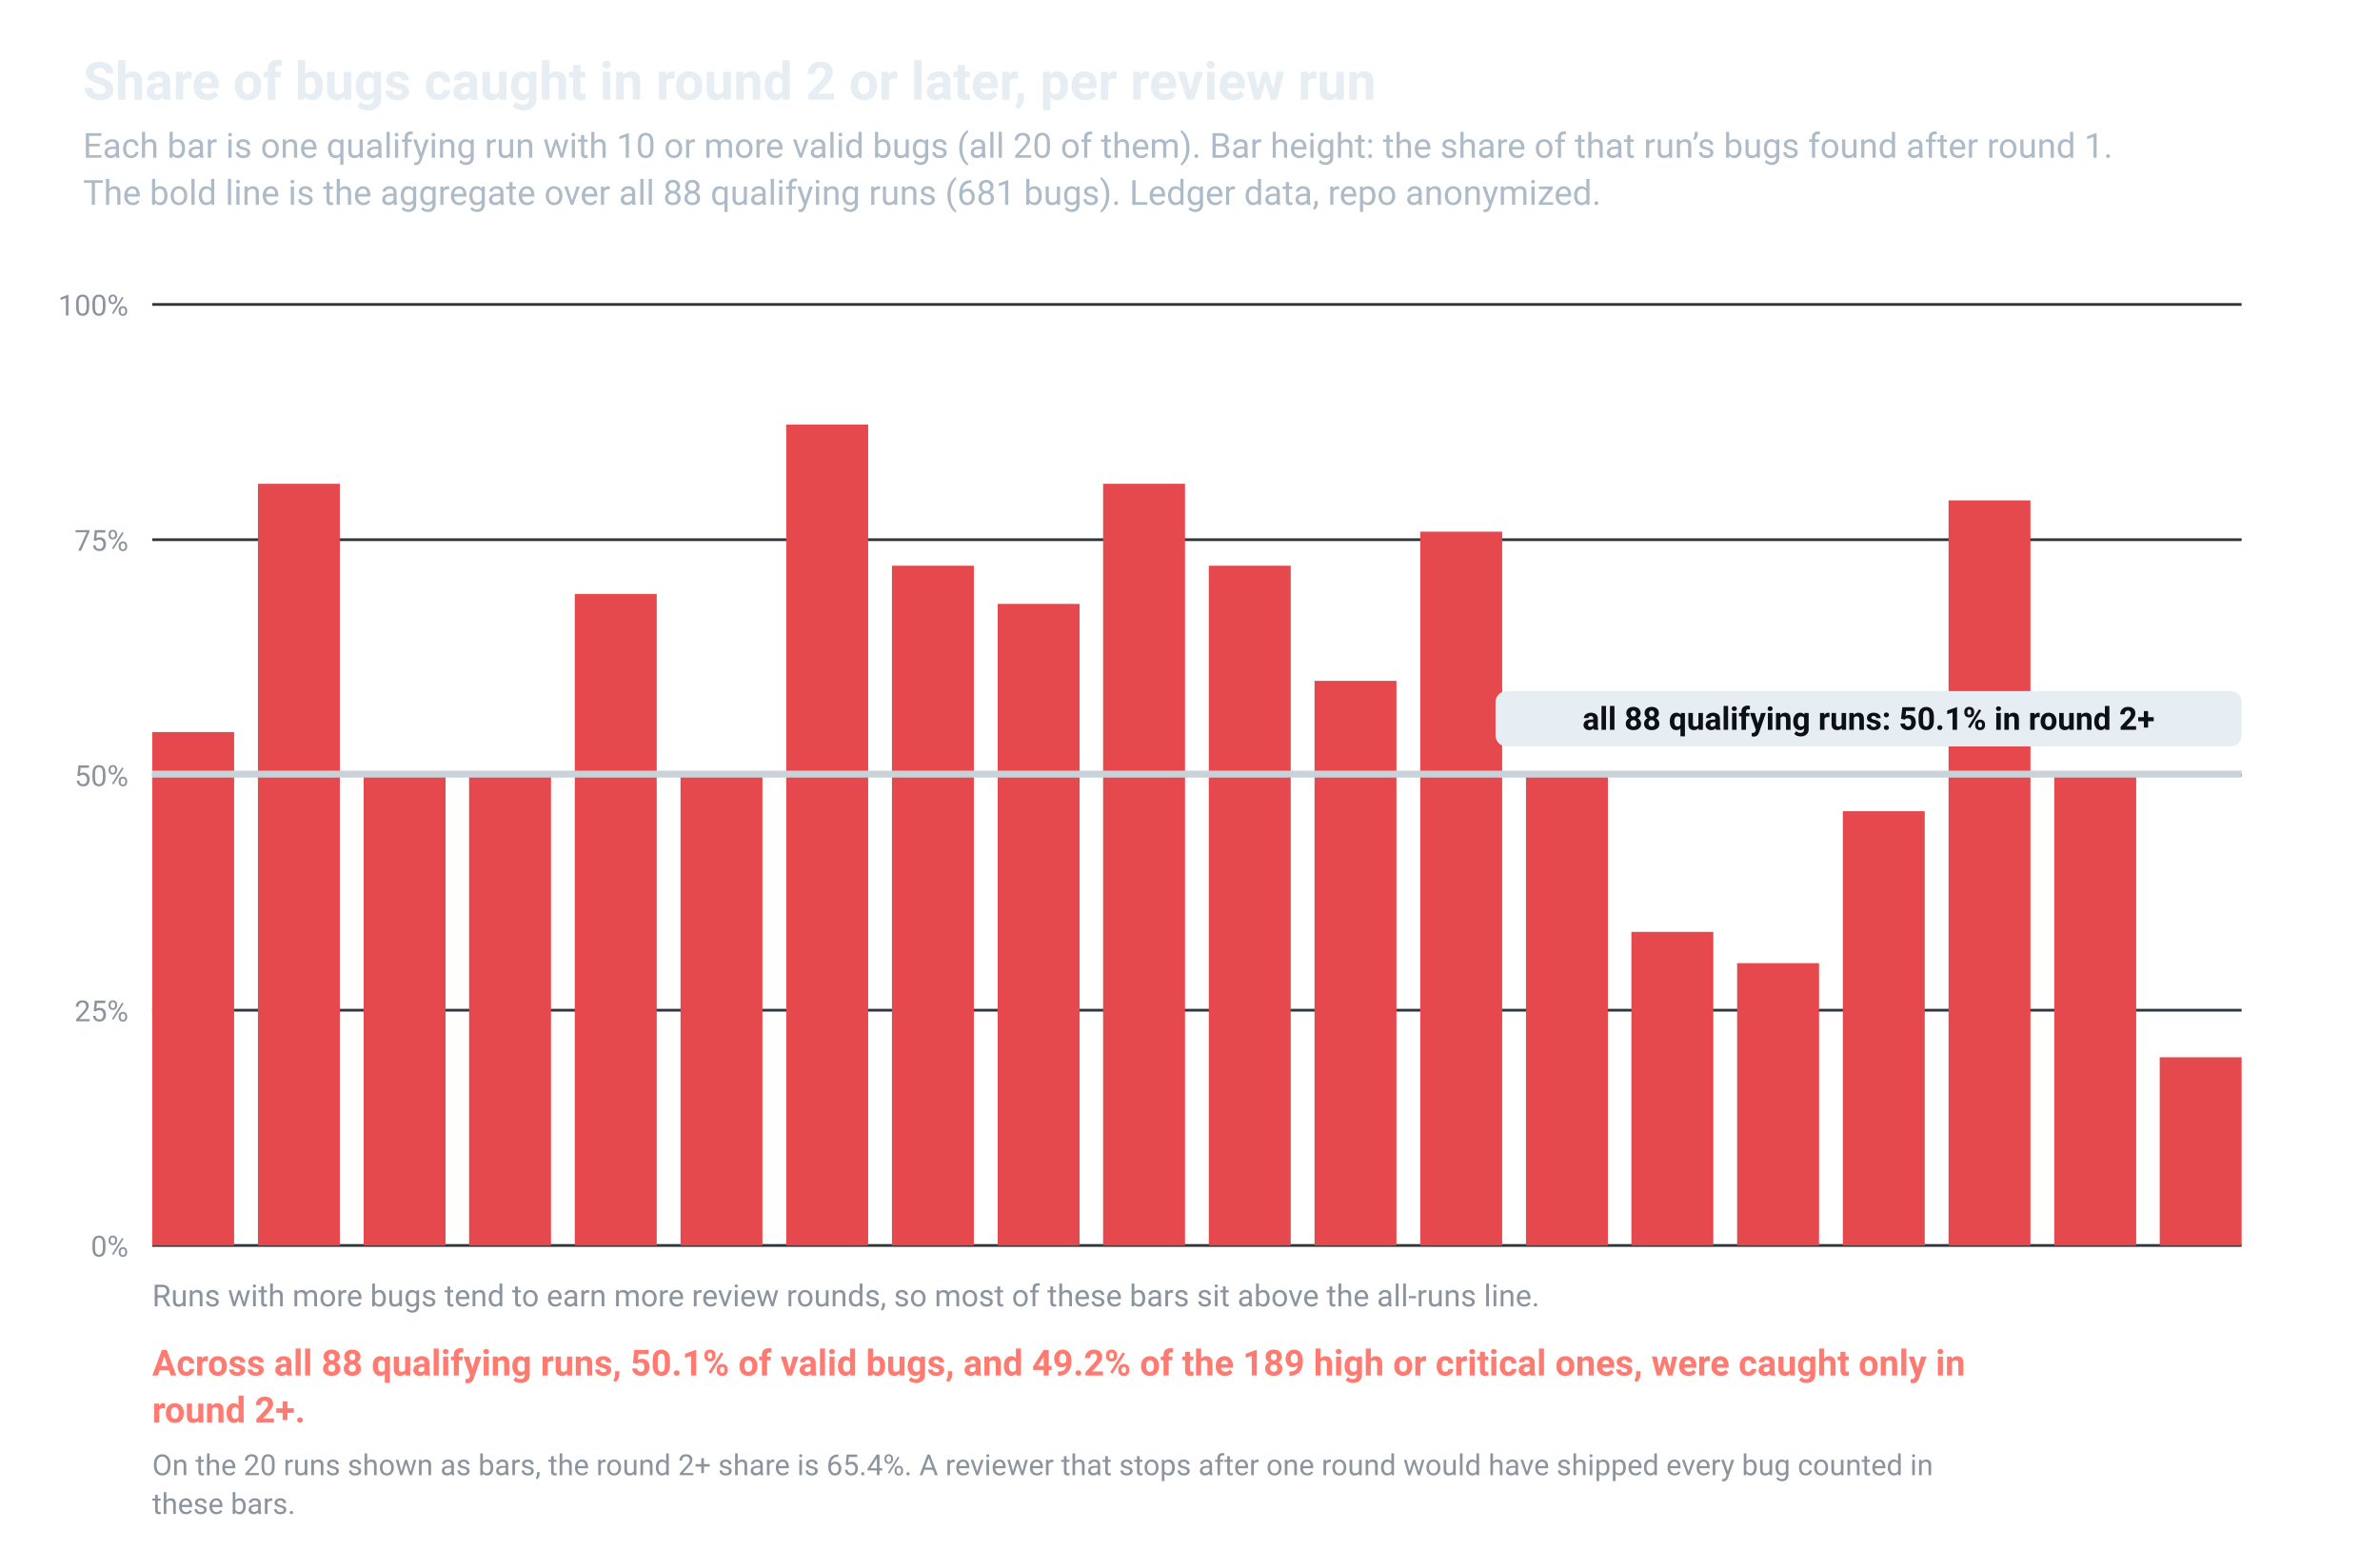
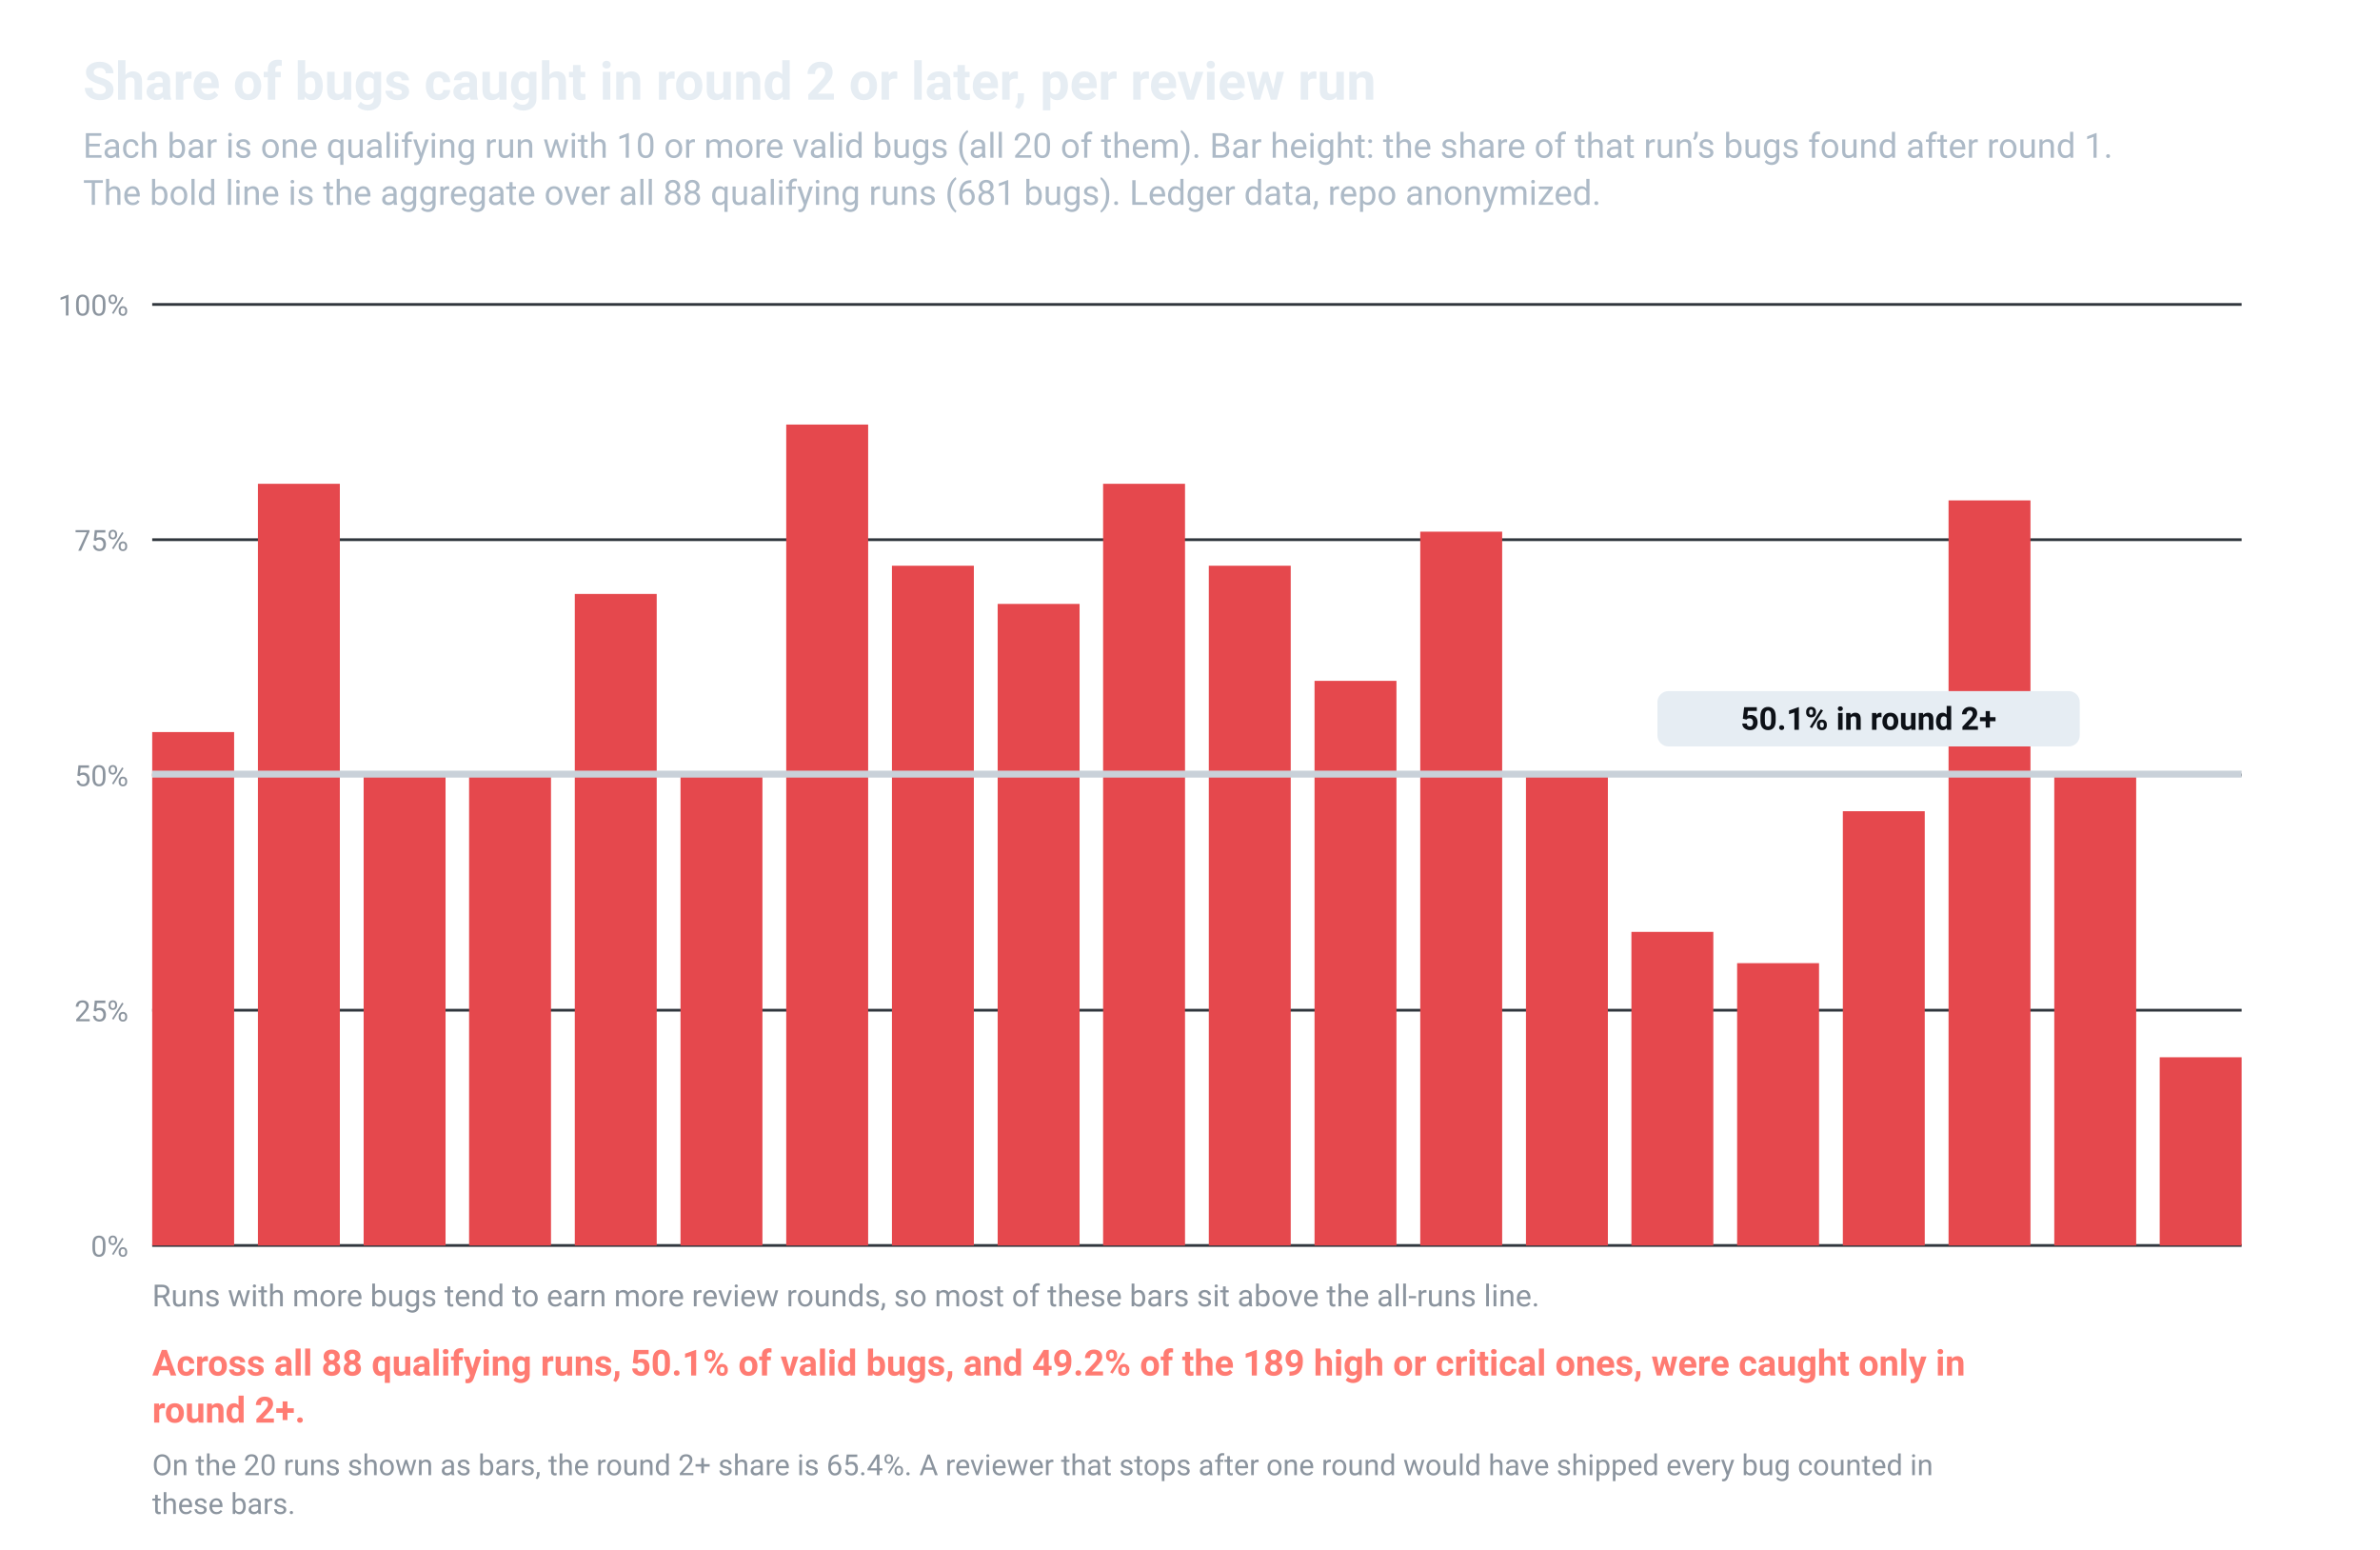
<svg xmlns="http://www.w3.org/2000/svg" viewBox="0 0 860 560" font-family="-apple-system,Segoe UI,Roboto,Helvetica,Arial,sans-serif">
  <text x="30" y="36" font-size="19" font-weight="700" fill="#e6edf3">Share of bugs caught in round 2 or later, per review run</text>
  <text x="30" y="57" font-size="12.5" fill="#adbac7">Each bar is one qualifying run with 10 or more valid bugs (all 20 of them). Bar height: the share of that run’s bugs found after round 1.</text>
  <text x="30" y="74" font-size="12.5" fill="#adbac7">The bold line is the aggregate over all 88 qualifying runs (681 bugs). Ledger data, repo anonymized.</text>
  <line x1="55.0" y1="450.0" x2="810.0" y2="450.0" stroke="#30363d" stroke-width="1" />
  <text x="46.4" y="454.0" font-size="10.5" fill="#8b949e" text-anchor="end">0%</text>
  <line x1="55.0" y1="365.0" x2="810.0" y2="365.0" stroke="#30363d" stroke-width="1" />
  <text x="46.4" y="369.0" font-size="10.5" fill="#8b949e" text-anchor="end">25%</text>
  <line x1="55.0" y1="280.0" x2="810.0" y2="280.0" stroke="#30363d" stroke-width="1" />
  <text x="46.4" y="284.0" font-size="10.5" fill="#8b949e" text-anchor="end">50%</text>
  <line x1="55.0" y1="195.0" x2="810.0" y2="195.0" stroke="#30363d" stroke-width="1" />
  <text x="46.4" y="199.0" font-size="10.5" fill="#8b949e" text-anchor="end">75%</text>
  <line x1="55.0" y1="110.0" x2="810.0" y2="110.0" stroke="#30363d" stroke-width="1" />
  <text x="46.4" y="114.0" font-size="10.5" fill="#8b949e" text-anchor="end">100%</text>
  <rect x="55.0" y="264.5" width="29.6" height="185.5" fill="#E5484D" opacity="1" />
  <rect x="93.2" y="174.8" width="29.6" height="275.2" fill="#E5484D" opacity="1" />
  <rect x="131.4" y="280.0" width="29.6" height="170.0" fill="#E5484D" opacity="1" />
  <rect x="169.5" y="280.0" width="29.6" height="170.0" fill="#E5484D" opacity="1" />
  <rect x="207.7" y="214.6" width="29.6" height="235.4" fill="#E5484D" opacity="1" />
  <rect x="245.9" y="280.0" width="29.6" height="170.0" fill="#E5484D" opacity="1" />
  <rect x="284.1" y="153.4" width="29.6" height="296.6" fill="#E5484D" opacity="1" />
  <rect x="322.3" y="204.4" width="29.6" height="245.6" fill="#E5484D" opacity="1" />
  <rect x="360.5" y="218.2" width="29.6" height="231.8" fill="#E5484D" opacity="1" />
  <rect x="398.6" y="174.8" width="29.6" height="275.2" fill="#E5484D" opacity="1" />
  <rect x="436.8" y="204.4" width="29.6" height="245.6" fill="#E5484D" opacity="1" />
  <rect x="475.0" y="246.0" width="29.6" height="204.0" fill="#E5484D" opacity="1" />
  <rect x="513.2" y="192.1" width="29.6" height="257.9" fill="#E5484D" opacity="1" />
  <rect x="551.4" y="280.0" width="29.6" height="170.0" fill="#E5484D" opacity="1" />
  <rect x="589.5" y="336.7" width="29.6" height="113.3" fill="#E5484D" opacity="1" />
  <rect x="627.7" y="348.0" width="29.6" height="102.0" fill="#E5484D" opacity="1" />
  <rect x="665.9" y="293.1" width="29.6" height="156.9" fill="#E5484D" opacity="1" />
  <rect x="704.1" y="180.8" width="29.6" height="269.2" fill="#E5484D" opacity="1" />
  <rect x="742.3" y="280.0" width="29.6" height="170.0" fill="#E5484D" opacity="1" />
  <rect x="780.4" y="382.0" width="29.6" height="68.0" fill="#E5484D" opacity="1" />
  <line x1="55.0" y1="279.7" x2="810.0" y2="279.7" stroke="#c9d1d9" stroke-width="2.5" />
-   <rect x="540.4" y="249.7" width="269.6" height="20" rx="4" fill="#e6edf3" />
-   <text x="675.2" y="263.7" font-size="11.5" font-weight="700" fill="#0d1117" text-anchor="middle">all 88 qualifying runs: 50.1% in round 2+</text>
+   <rect x="598.9" y="249.7" width="152.6" height="20" rx="4" fill="#e6edf3" />
+   <text x="675.2" y="263.7" font-size="11.5" font-weight="700" fill="#0d1117" text-anchor="middle">50.1% in round 2+</text>
  <text x="55.0" y="472" font-size="11" fill="#8b949e">Runs with more bugs tend to earn more review rounds, so most of these bars sit above the all-runs line.</text>
  <text x="55.0" y="497" font-size="13" font-weight="700" fill="#ff7b72">Across all 88 qualifying runs, 50.1% of valid bugs, and 49.2% of the 189 high or critical ones, were caught only in</text>
  <text x="55.0" y="514" font-size="13" font-weight="700" fill="#ff7b72">round 2+.</text>
  <text x="55.0" y="533" font-size="10.5" fill="#8b949e">On the 20 runs shown as bars, the round 2+ share is 65.4%. A reviewer that stops after one round would have shipped every bug counted in</text>
  <text x="55.0" y="547" font-size="10.5" fill="#8b949e">these bars.</text>
</svg>
